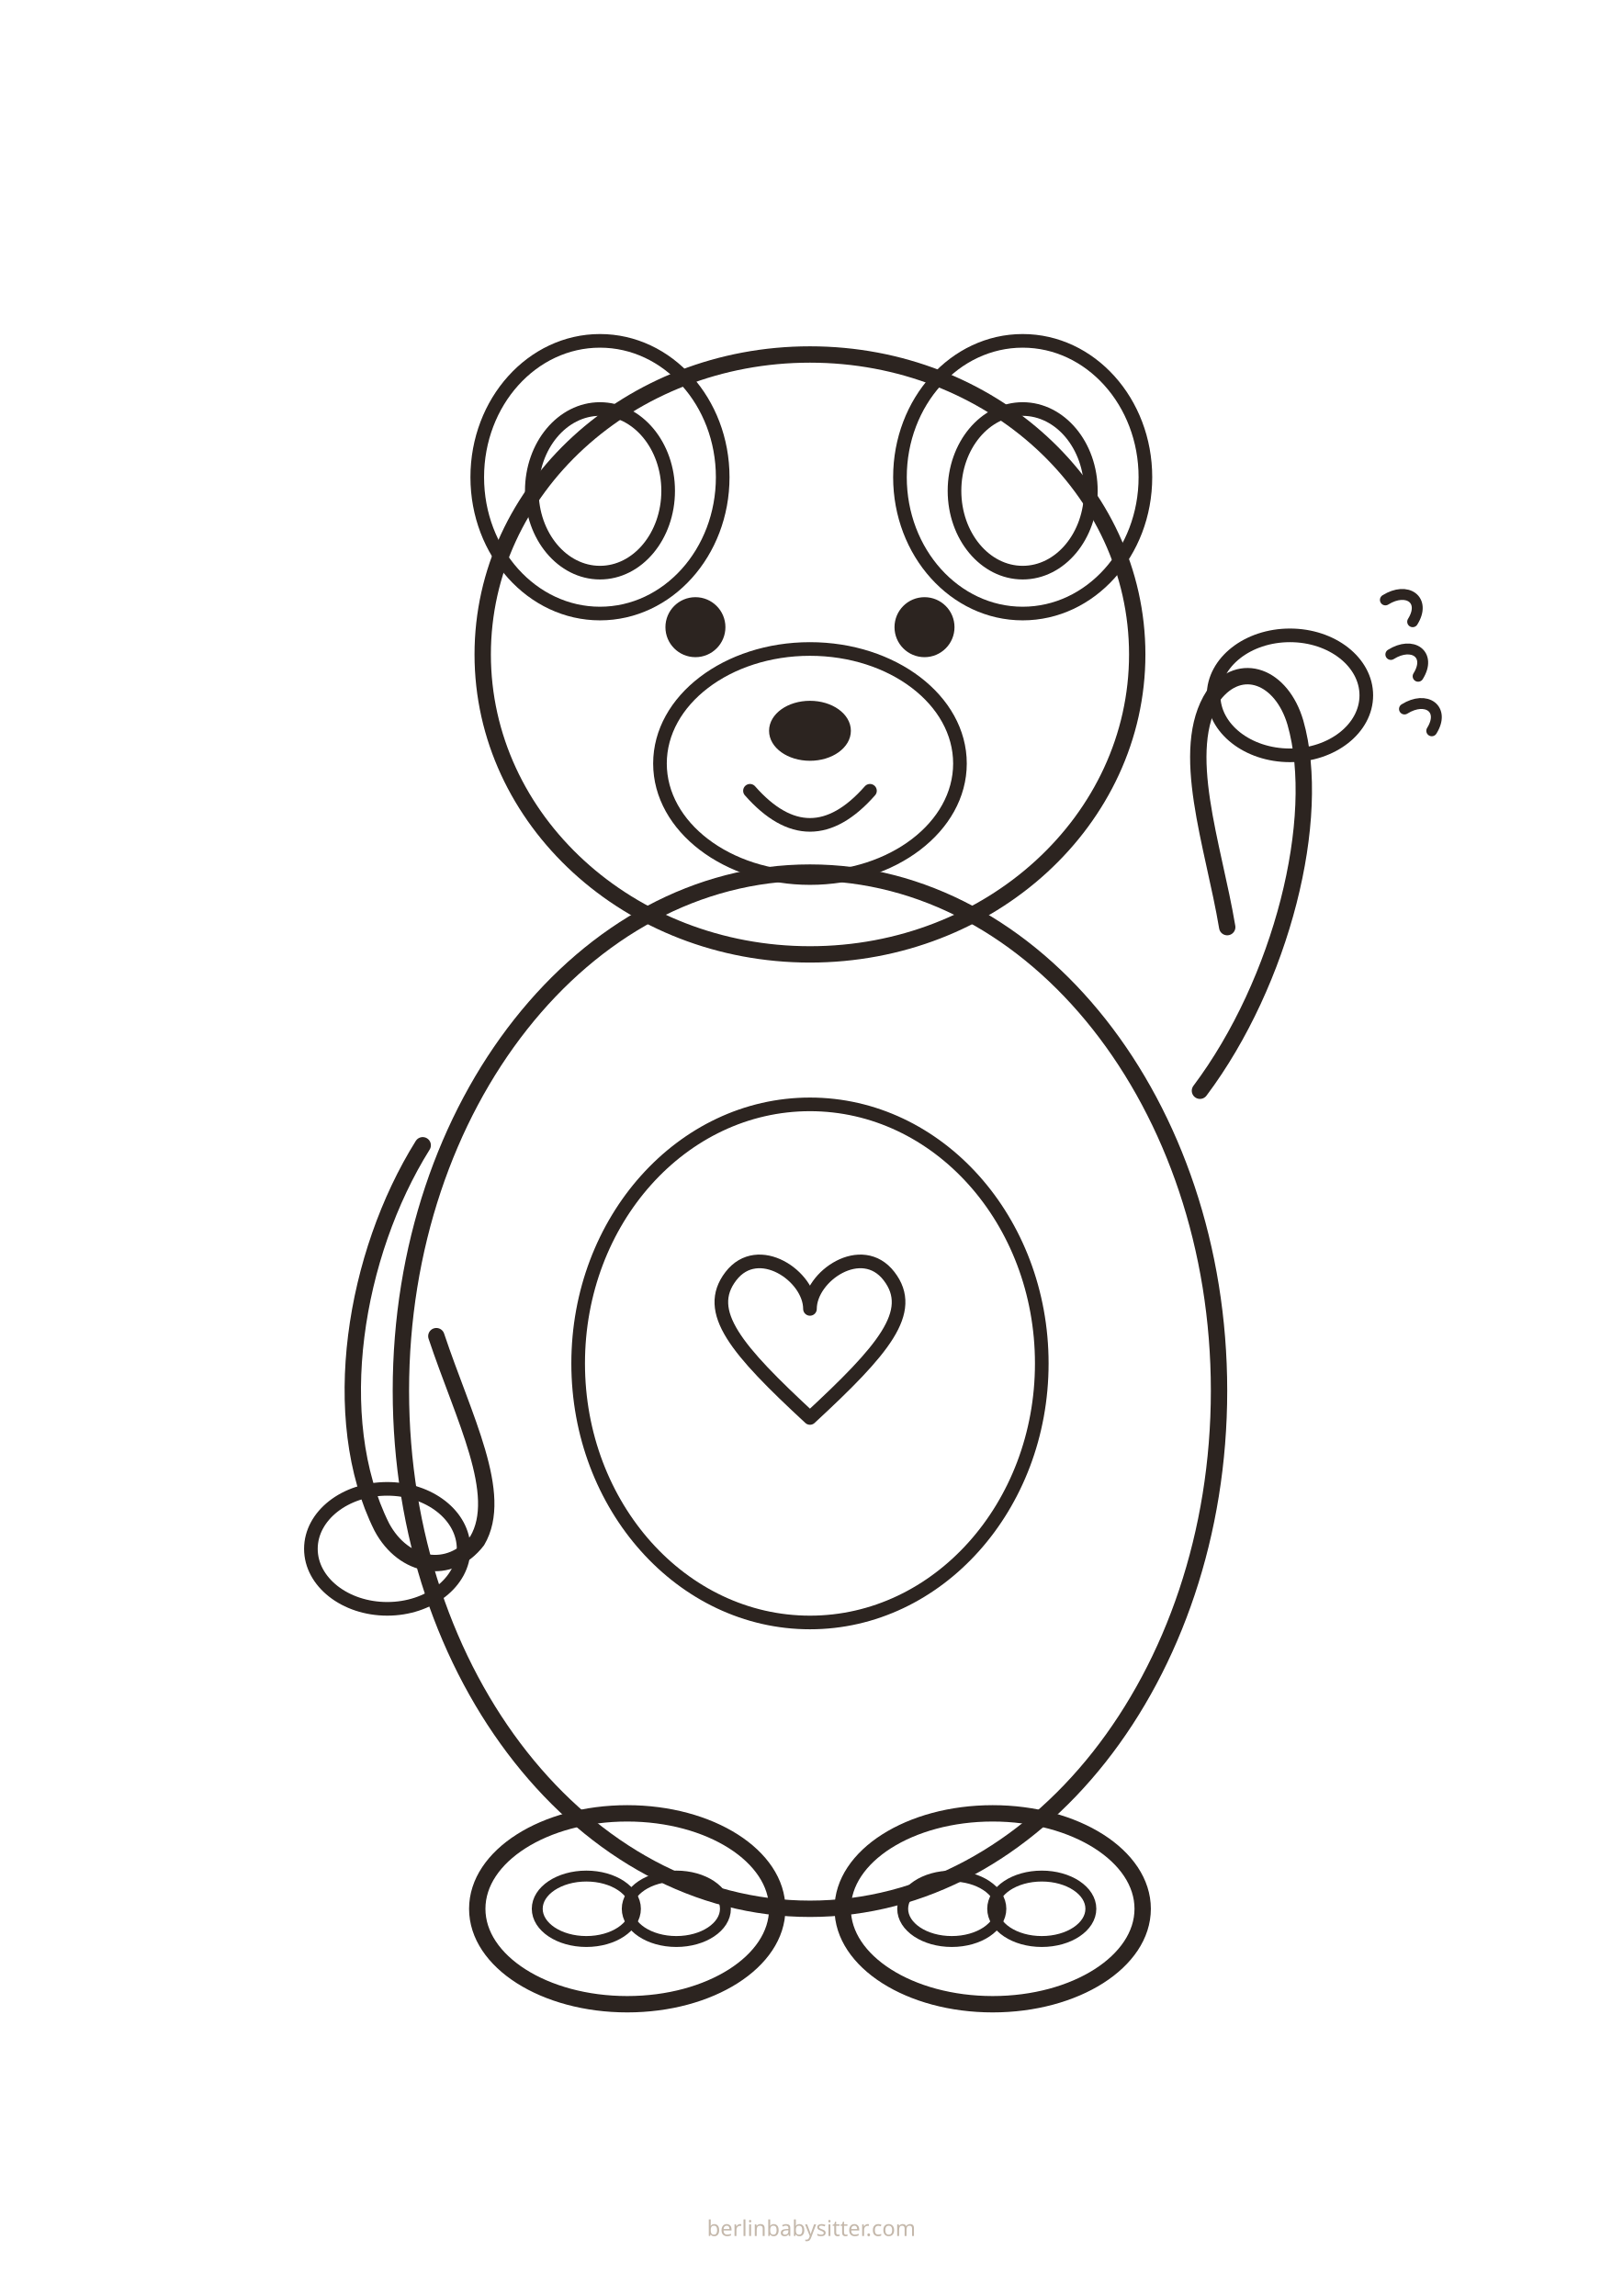
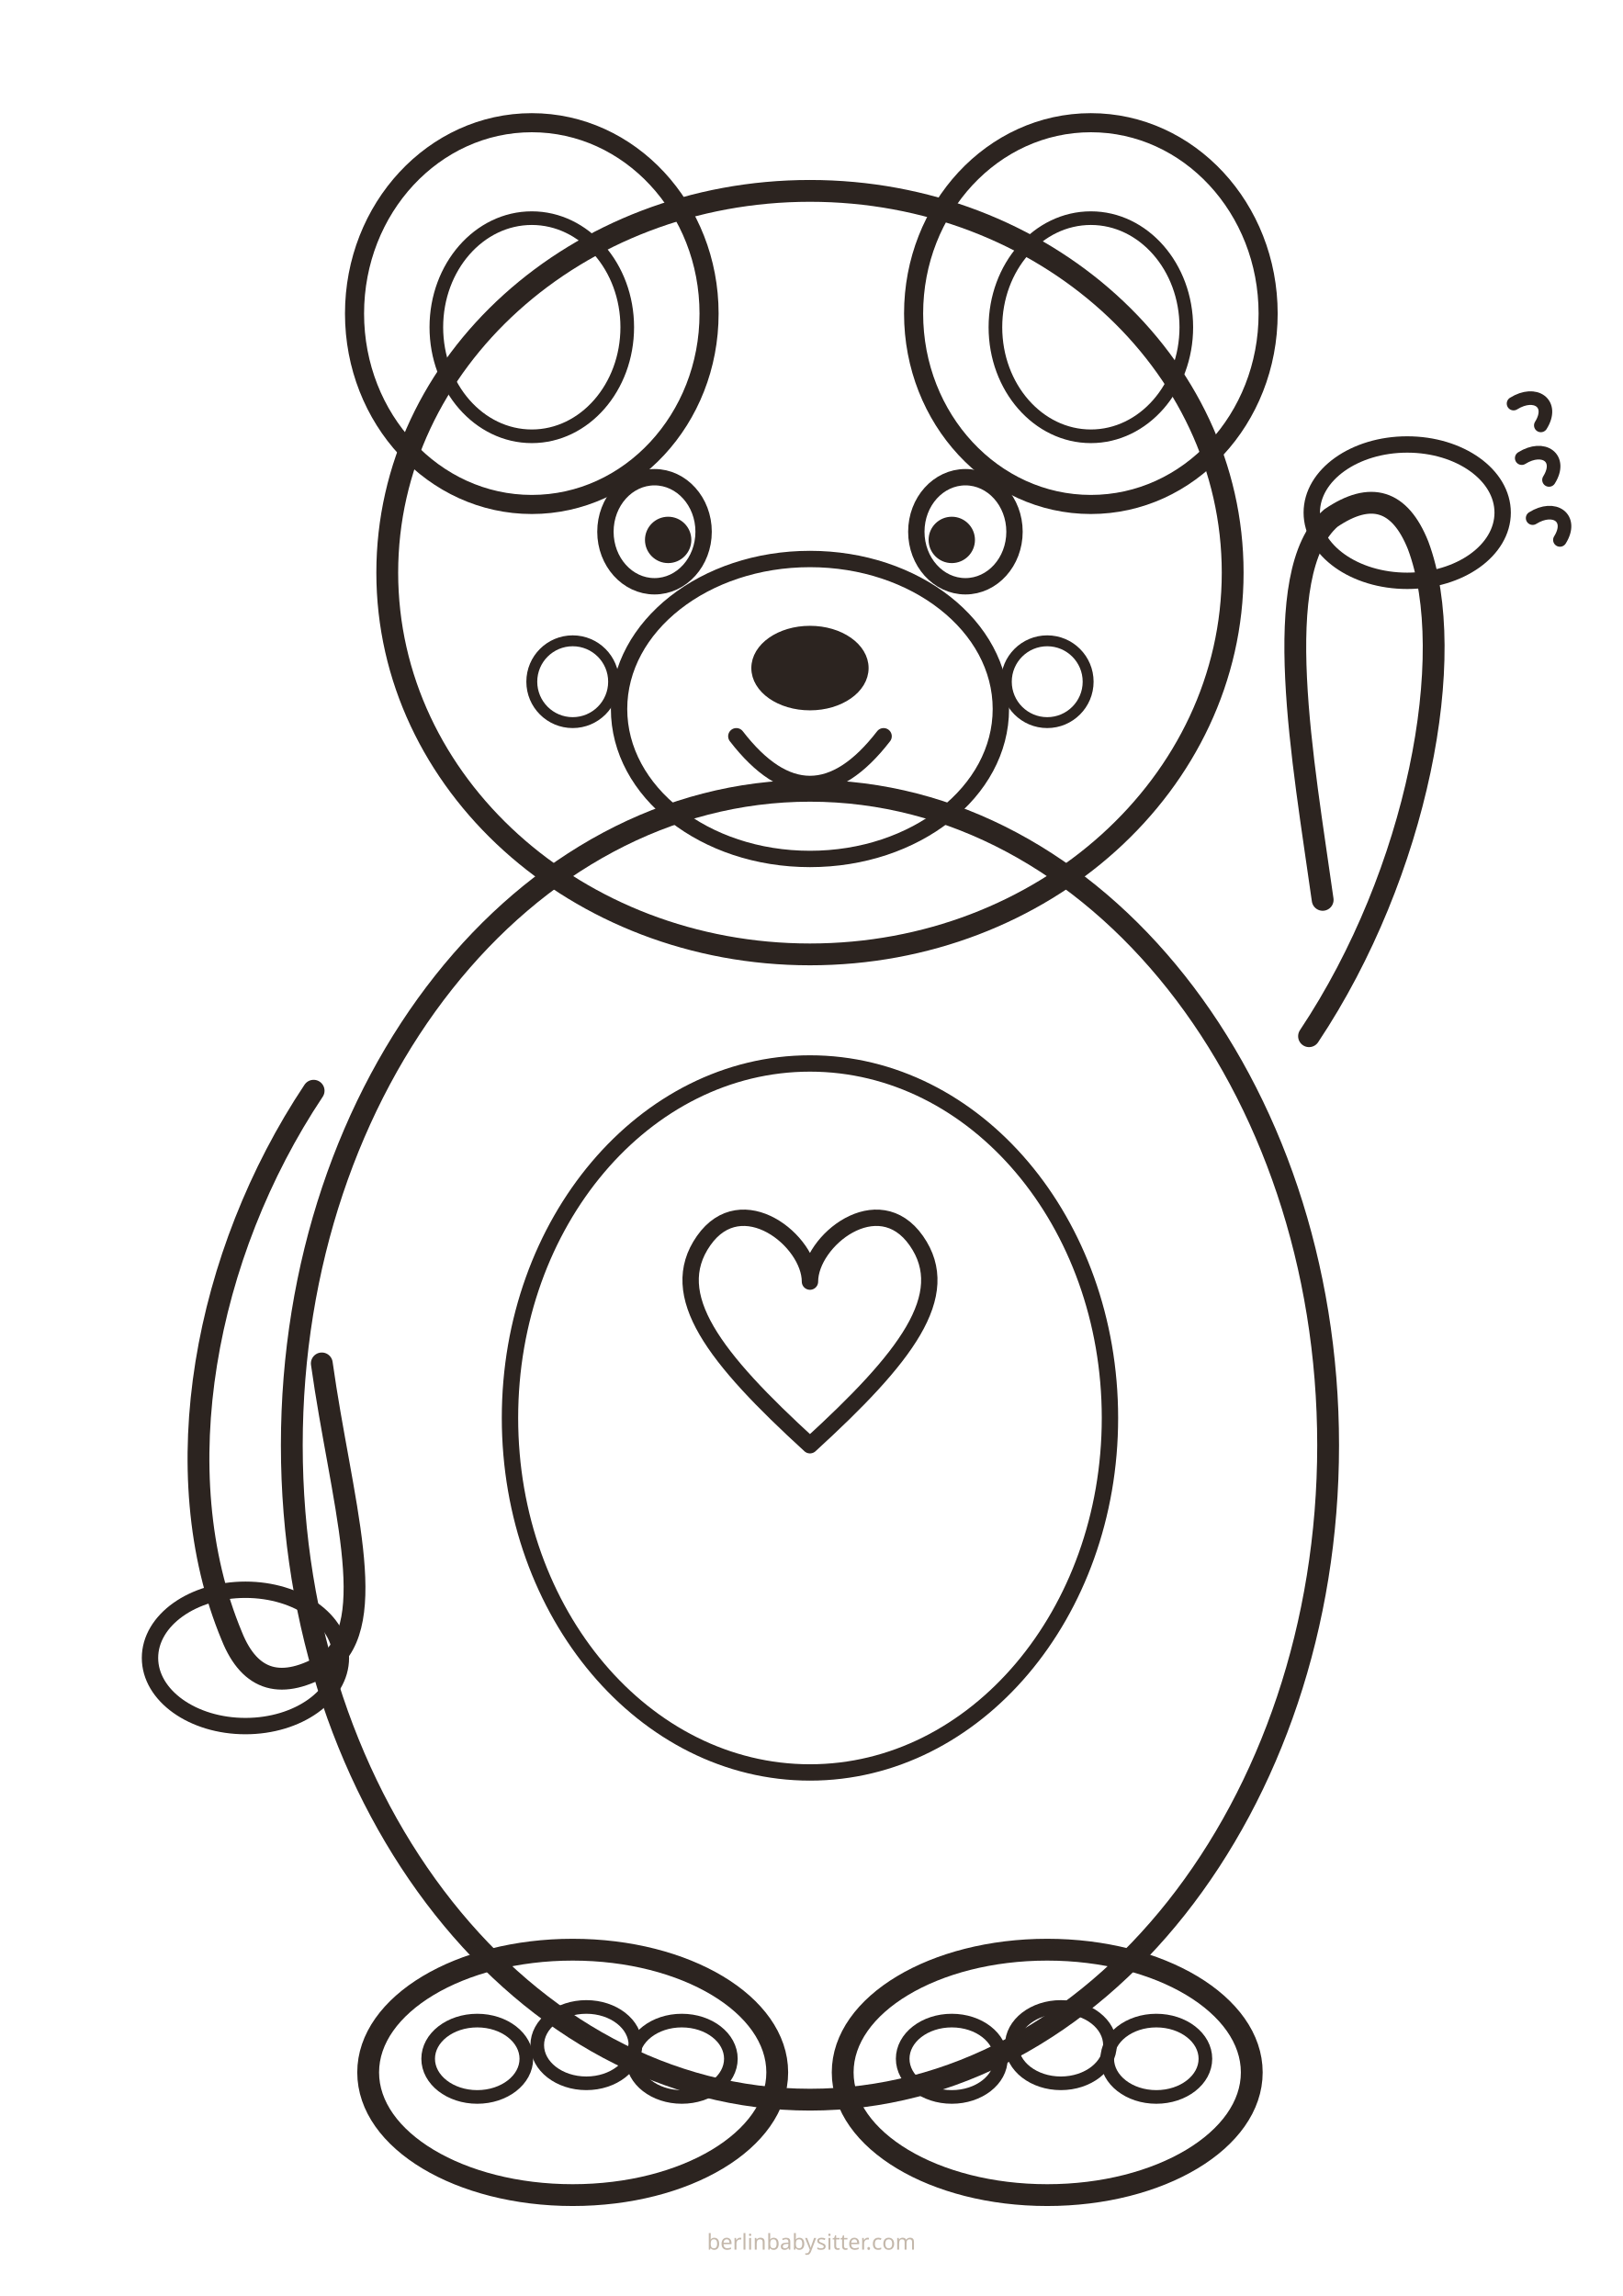
<svg xmlns="http://www.w3.org/2000/svg" viewBox="0 0 595 842" width="595" height="842" style="background: white">
-   <ellipse cx="220" cy="175" rx="45" ry="50" stroke="#2C2420" fill="none" stroke-width="5" stroke-linecap="round" stroke-linejoin="round" />
-   <ellipse cx="220" cy="180" rx="25" ry="30" stroke="#2C2420" fill="none" stroke-width="5" stroke-linecap="round" stroke-linejoin="round" />
-   <ellipse cx="375" cy="175" rx="45" ry="50" stroke="#2C2420" fill="none" stroke-width="5" stroke-linecap="round" stroke-linejoin="round" />
-   <ellipse cx="375" cy="180" rx="25" ry="30" stroke="#2C2420" fill="none" stroke-width="5" stroke-linecap="round" stroke-linejoin="round" />
-   <ellipse cx="297" cy="240" rx="120" ry="110" stroke="#2C2420" fill="none" stroke-width="6" stroke-linecap="round" stroke-linejoin="round" />
-   <ellipse cx="297" cy="280" rx="55" ry="42" stroke="#2C2420" fill="none" stroke-width="5" stroke-linecap="round" stroke-linejoin="round" />
-   <circle cx="255" cy="230" r="10" stroke="#2C2420" fill="#2C2420" stroke-width="2" stroke-linecap="round" stroke-linejoin="round" />
-   <circle cx="339" cy="230" r="10" stroke="#2C2420" fill="#2C2420" stroke-width="2" stroke-linecap="round" stroke-linejoin="round" />
-   <ellipse cx="297" cy="268" rx="14" ry="10" stroke="#2C2420" fill="#2C2420" stroke-width="2" stroke-linecap="round" stroke-linejoin="round" />
-   <path d="M275 290 Q297 315 319 290" stroke="#2C2420" fill="none" stroke-width="5" stroke-linecap="round" stroke-linejoin="round" />
-   <ellipse cx="297" cy="510" rx="150" ry="190" stroke="#2C2420" fill="none" stroke-width="6" stroke-linecap="round" stroke-linejoin="round" />
-   <ellipse cx="297" cy="500" rx="85" ry="95" stroke="#2C2420" fill="none" stroke-width="5" stroke-linecap="round" stroke-linejoin="round" />
-   <path d="M297 480 C297 468, 278 455, 268 468 C258 481, 270 495, 297 520 C324 495, 336 481, 326 468 C316 455, 297 468, 297 480 Z" stroke="#2C2420" fill="none" stroke-width="5" stroke-linecap="round" stroke-linejoin="round" />
-   <path d="M155 420 C130 460, 120 520, 140 560 C148 575, 165 578, 175 565 C185 548, 170 520, 160 490" stroke="#2C2420" fill="none" stroke-width="6" stroke-linecap="round" stroke-linejoin="round" />
-   <path d="M440 400 C470 360, 485 300, 475 265 C470 248, 455 242, 445 255 C432 275, 445 310, 450 340" stroke="#2C2420" fill="none" stroke-width="6" stroke-linecap="round" stroke-linejoin="round" />
-   <ellipse cx="473" cy="255" rx="28" ry="22" stroke="#2C2420" fill="none" stroke-width="5" stroke-linecap="round" stroke-linejoin="round" />
-   <ellipse cx="142" cy="568" rx="28" ry="22" stroke="#2C2420" fill="none" stroke-width="5" stroke-linecap="round" stroke-linejoin="round" />
-   <ellipse cx="230" cy="700" rx="55" ry="35" stroke="#2C2420" fill="none" stroke-width="6" stroke-linecap="round" stroke-linejoin="round" />
-   <ellipse cx="364" cy="700" rx="55" ry="35" stroke="#2C2420" fill="none" stroke-width="6" stroke-linecap="round" stroke-linejoin="round" />
-   <ellipse cx="215" cy="700" rx="18" ry="12" stroke="#2C2420" fill="none" stroke-width="4" stroke-linecap="round" stroke-linejoin="round" />
-   <ellipse cx="248" cy="700" rx="18" ry="12" stroke="#2C2420" fill="none" stroke-width="4" stroke-linecap="round" stroke-linejoin="round" />
-   <ellipse cx="349" cy="700" rx="18" ry="12" stroke="#2C2420" fill="none" stroke-width="4" stroke-linecap="round" stroke-linejoin="round" />
-   <ellipse cx="382" cy="700" rx="18" ry="12" stroke="#2C2420" fill="none" stroke-width="4" stroke-linecap="round" stroke-linejoin="round" />
-   <path d="M510 240 C518 235, 525 240, 520 248" stroke="#2C2420" fill="none" stroke-width="4" stroke-linecap="round" stroke-linejoin="round" />
-   <path d="M515 260 C523 255, 530 260, 525 268" stroke="#2C2420" fill="none" stroke-width="4" stroke-linecap="round" stroke-linejoin="round" />
-   <path d="M508 220 C516 215, 523 220, 518 228" stroke="#2C2420" fill="none" stroke-width="4" stroke-linecap="round" stroke-linejoin="round" />
-   <text x="297.5" y="820" text-anchor="middle" font-family="sans-serif" font-size="8" fill="#C4B8AB">berlinbabysitter.com</text>
+   <ellipse cx="195" cy="115" rx="65" ry="70" stroke="#2C2420" fill="none" stroke-width="7" stroke-linecap="round" stroke-linejoin="round" />
+   <ellipse cx="195" cy="120" rx="35" ry="40" stroke="#2C2420" fill="none" stroke-width="5" stroke-linecap="round" stroke-linejoin="round" />
+   <ellipse cx="400" cy="115" rx="65" ry="70" stroke="#2C2420" fill="none" stroke-width="7" stroke-linecap="round" stroke-linejoin="round" />
+   <ellipse cx="400" cy="120" rx="35" ry="40" stroke="#2C2420" fill="none" stroke-width="5" stroke-linecap="round" stroke-linejoin="round" />
+   <ellipse cx="297" cy="210" rx="155" ry="140" stroke="#2C2420" fill="none" stroke-width="8" stroke-linecap="round" stroke-linejoin="round" />
+   <ellipse cx="297" cy="260" rx="70" ry="55" stroke="#2C2420" fill="none" stroke-width="6" stroke-linecap="round" stroke-linejoin="round" />
+   <ellipse cx="240" cy="195" rx="18" ry="20" stroke="#2C2420" fill="none" stroke-width="6" stroke-linecap="round" stroke-linejoin="round" />
+   <circle cx="245" cy="198" r="8" stroke="#2C2420" fill="#2C2420" />
+   <ellipse cx="354" cy="195" rx="18" ry="20" stroke="#2C2420" fill="none" stroke-width="6" stroke-linecap="round" stroke-linejoin="round" />
+   <circle cx="349" cy="198" r="8" stroke="#2C2420" fill="#2C2420" />
+   <ellipse cx="297" cy="245" rx="20" ry="14" stroke="#2C2420" fill="#2C2420" stroke-width="3" />
+   <path d="M270 270 Q297 305 324 270" stroke="#2C2420" fill="none" stroke-width="6" stroke-linecap="round" stroke-linejoin="round" />
+   <circle cx="210" cy="250" r="15" stroke="#2C2420" fill="none" stroke-width="4" stroke-linecap="round" stroke-linejoin="round" />
+   <circle cx="384" cy="250" r="15" stroke="#2C2420" fill="none" stroke-width="4" stroke-linecap="round" stroke-linejoin="round" />
+   <ellipse cx="297" cy="530" rx="190" ry="240" stroke="#2C2420" fill="none" stroke-width="8" stroke-linecap="round" stroke-linejoin="round" />
+   <ellipse cx="297" cy="520" rx="110" ry="130" stroke="#2C2420" fill="none" stroke-width="6" stroke-linecap="round" stroke-linejoin="round" />
+   <path d="M297 470 C297 455, 272 435, 258 455 C244 475, 262 498, 297 530 C332 498, 350 475, 336 455 C322 435, 297 455, 297 470 Z" stroke="#2C2420" fill="none" stroke-width="6" stroke-linecap="round" stroke-linejoin="round" />
+   <path d="M115 400 C75 460, 60 540, 85 600 Q95 625, 120 610 C140 595, 125 550, 118 500" stroke="#2C2420" fill="none" stroke-width="8" stroke-linecap="round" stroke-linejoin="round" />
+   <ellipse cx="90" cy="608" rx="35" ry="25" stroke="#2C2420" fill="none" stroke-width="6" stroke-linecap="round" stroke-linejoin="round" />
+   <path d="M480 380 C520 320, 535 240, 520 200 Q510 175, 488 190 C465 210, 478 280, 485 330" stroke="#2C2420" fill="none" stroke-width="8" stroke-linecap="round" stroke-linejoin="round" />
+   <ellipse cx="516" cy="188" rx="35" ry="25" stroke="#2C2420" fill="none" stroke-width="6" stroke-linecap="round" stroke-linejoin="round" />
+   <path d="M558 168 C566 163, 573 168, 568 176" stroke="#2C2420" fill="none" stroke-width="5" stroke-linecap="round" />
+   <path d="M562 190 C570 185, 577 190, 572 198" stroke="#2C2420" fill="none" stroke-width="5" stroke-linecap="round" />
+   <path d="M555 148 C563 143, 570 148, 565 156" stroke="#2C2420" fill="none" stroke-width="5" stroke-linecap="round" />
+   <ellipse cx="210" cy="760" rx="75" ry="45" stroke="#2C2420" fill="none" stroke-width="8" stroke-linecap="round" stroke-linejoin="round" />
+   <ellipse cx="175" cy="755" rx="18" ry="14" stroke="#2C2420" fill="none" stroke-width="5" stroke-linecap="round" stroke-linejoin="round" />
+   <ellipse cx="215" cy="750" rx="18" ry="14" stroke="#2C2420" fill="none" stroke-width="5" stroke-linecap="round" stroke-linejoin="round" />
+   <ellipse cx="250" cy="755" rx="18" ry="14" stroke="#2C2420" fill="none" stroke-width="5" stroke-linecap="round" stroke-linejoin="round" />
+   <ellipse cx="384" cy="760" rx="75" ry="45" stroke="#2C2420" fill="none" stroke-width="8" stroke-linecap="round" stroke-linejoin="round" />
+   <ellipse cx="349" cy="755" rx="18" ry="14" stroke="#2C2420" fill="none" stroke-width="5" stroke-linecap="round" stroke-linejoin="round" />
+   <ellipse cx="389" cy="750" rx="18" ry="14" stroke="#2C2420" fill="none" stroke-width="5" stroke-linecap="round" stroke-linejoin="round" />
+   <ellipse cx="424" cy="755" rx="18" ry="14" stroke="#2C2420" fill="none" stroke-width="5" stroke-linecap="round" stroke-linejoin="round" />
+   <text x="297.5" y="825" text-anchor="middle" font-family="sans-serif" font-size="8" fill="#C4B8AB">berlinbabysitter.com</text>
</svg>
